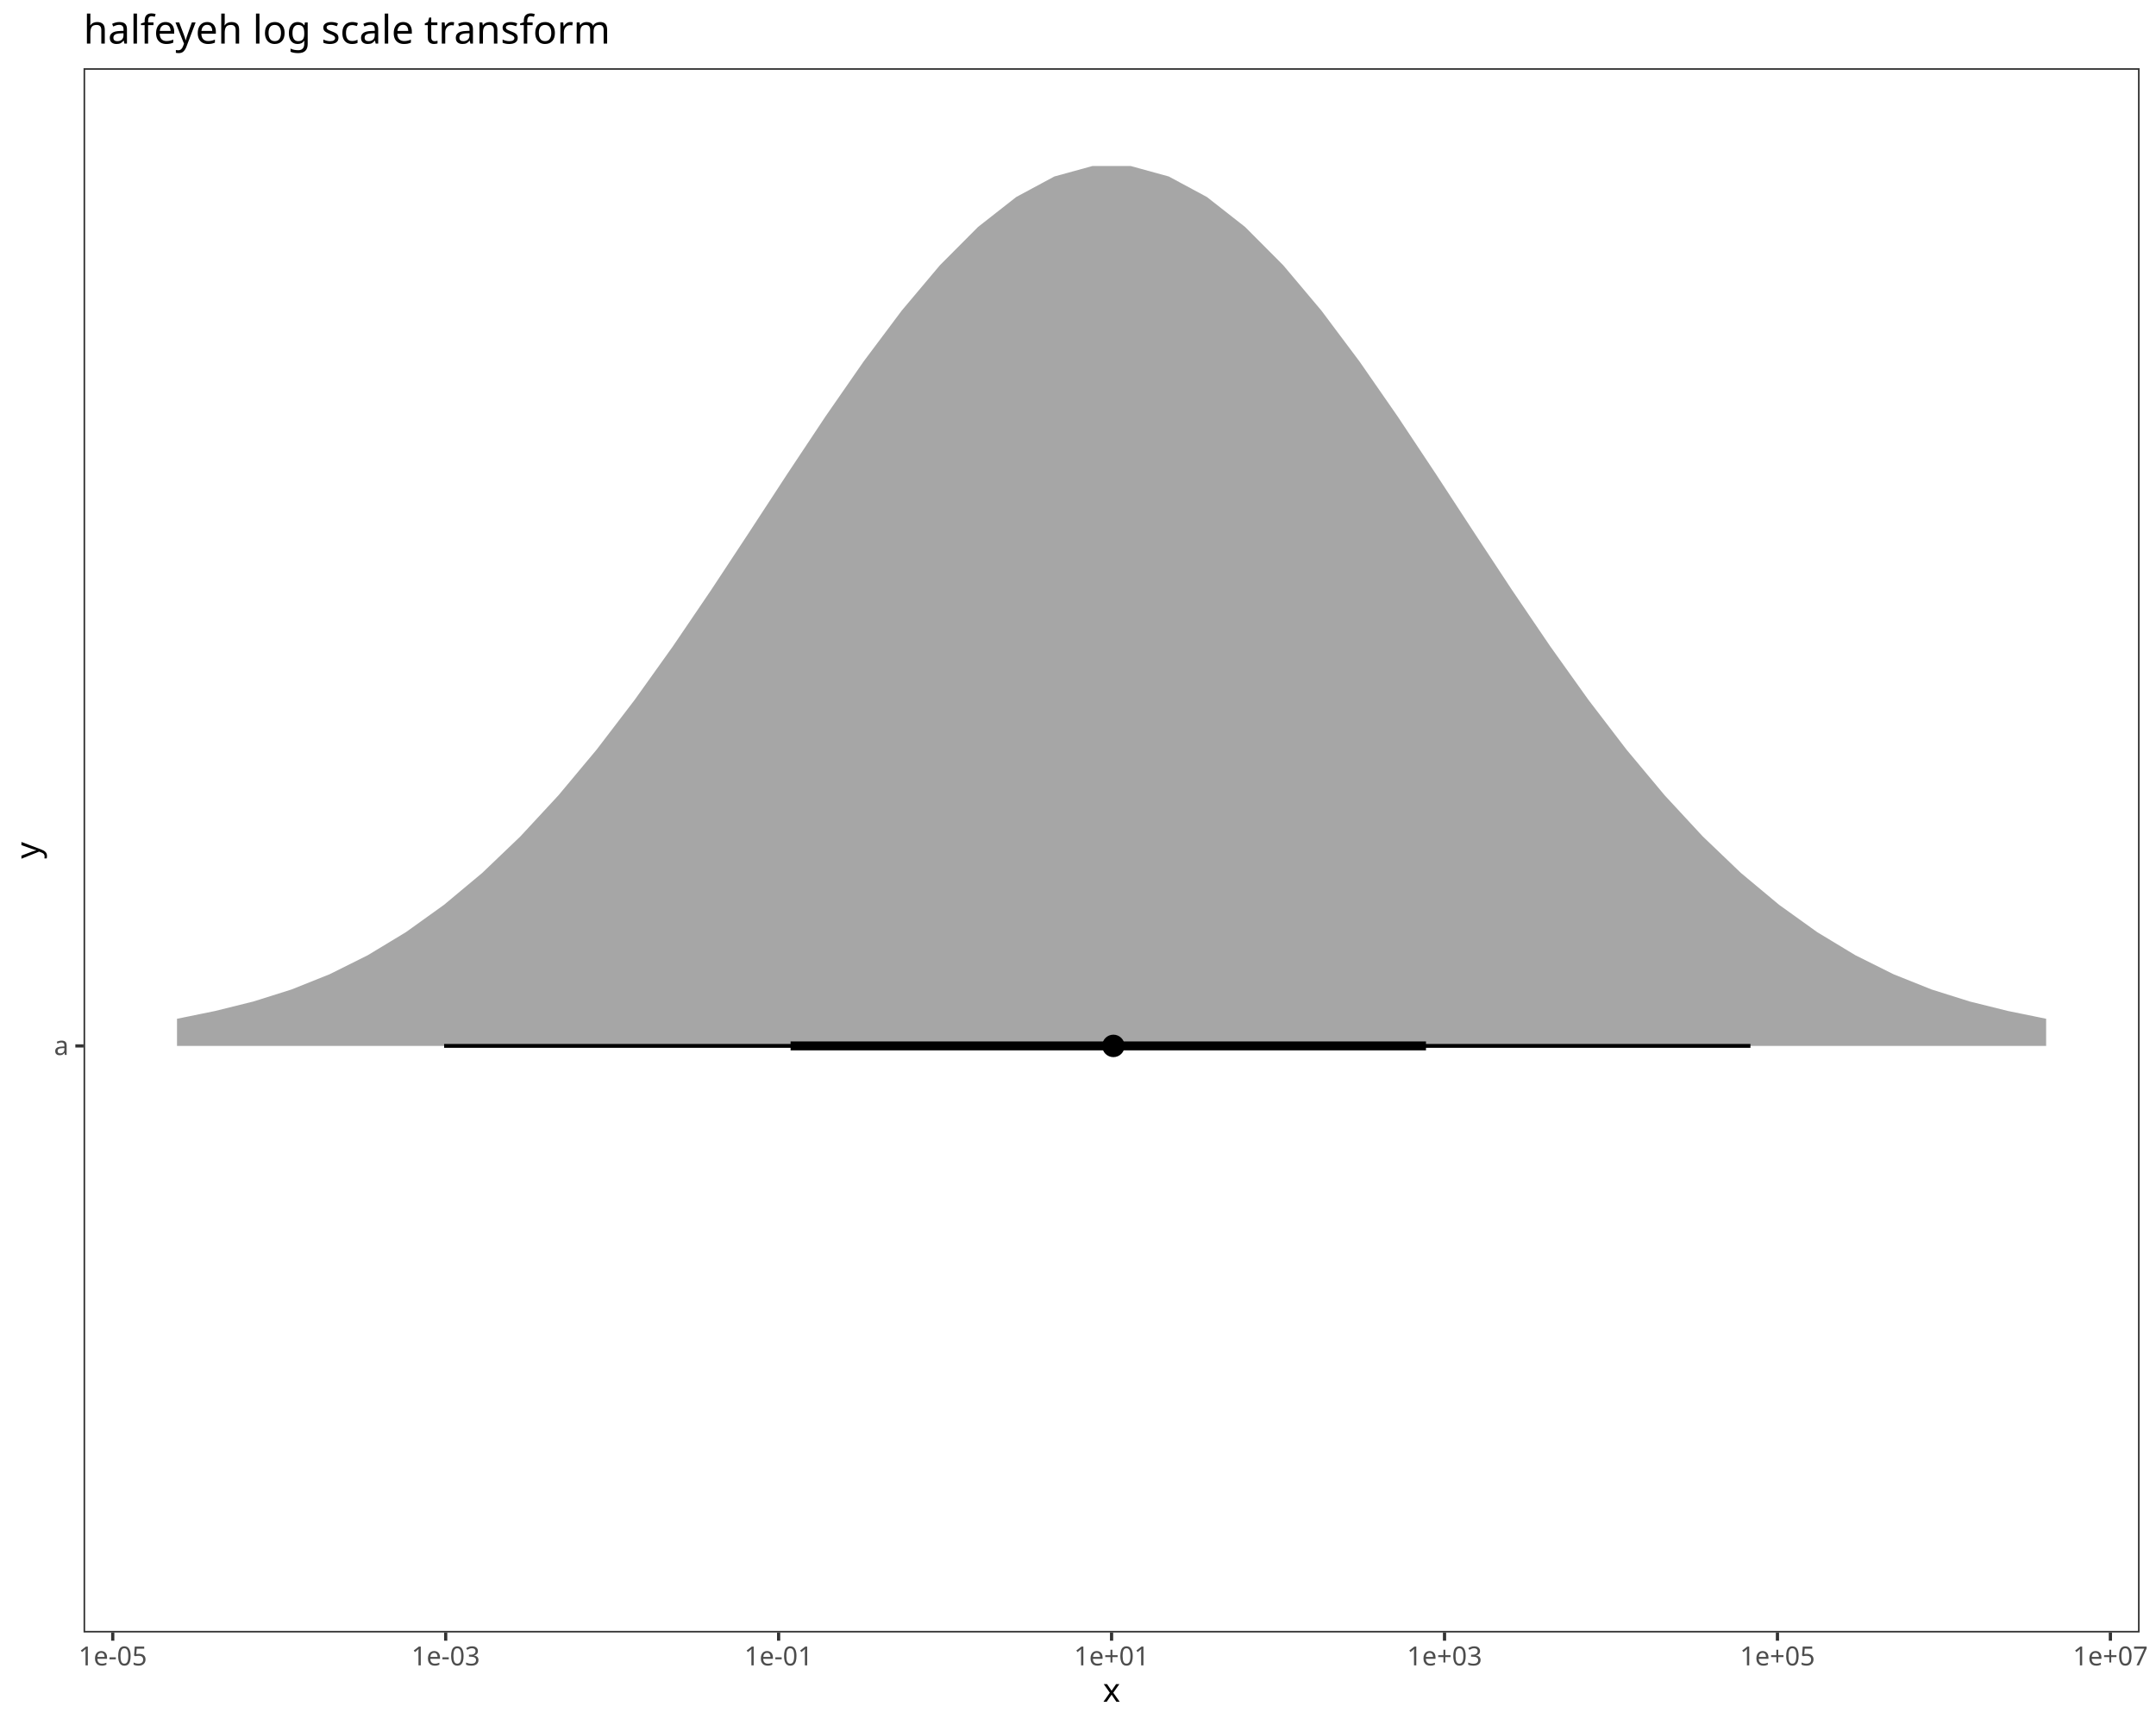
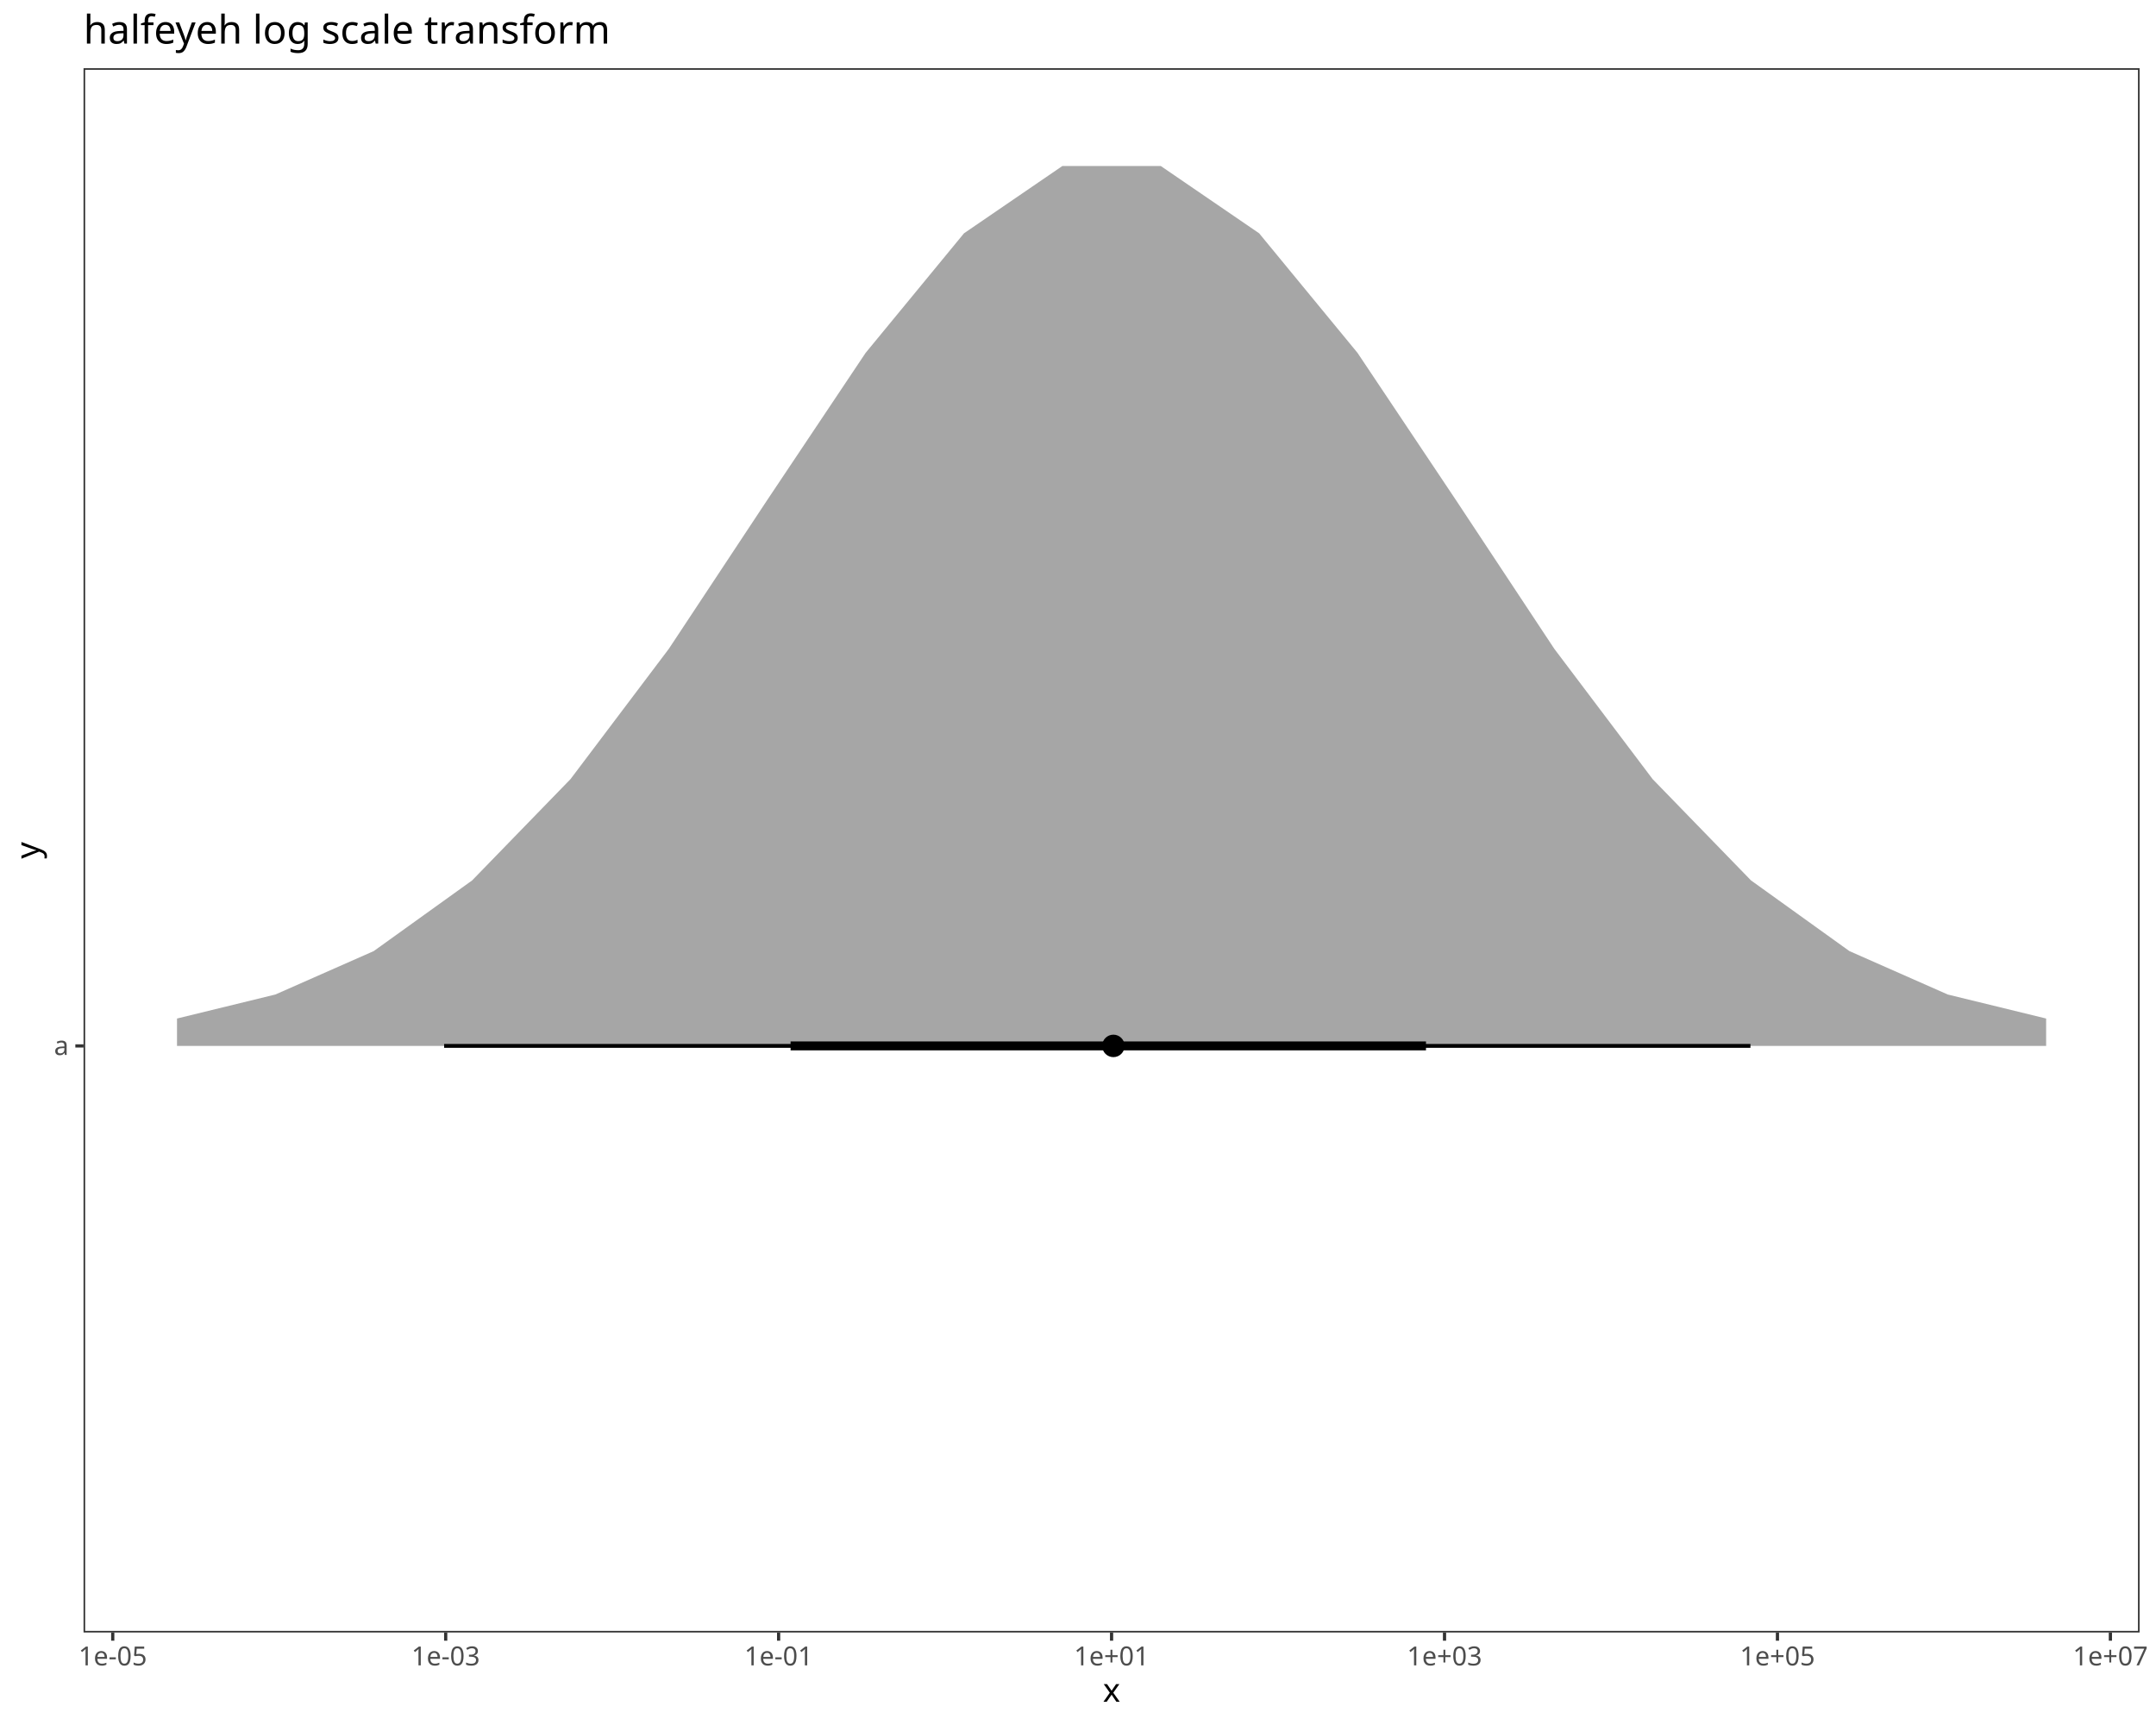
<svg xmlns="http://www.w3.org/2000/svg" class="svglite" data-engine-version="2.0" width="720.00pt" height="576.00pt" viewBox="0 0 720.00 576.00">
  <defs>
    <style type="text/css">
    .svglite line, .svglite polyline, .svglite polygon, .svglite path, .svglite rect, .svglite circle {
      fill: none;
      stroke: #000000;
      stroke-linecap: round;
      stroke-linejoin: round;
      stroke-miterlimit: 10.00;
    }
  </style>
  </defs>
  <rect width="100%" height="100%" style="stroke: none; fill: #FFFFFF;" />
  <defs>
    <clipPath id="cpMC4wMHw3MjAuMDB8MC4wMHw1NzYuMDA=">
      <rect x="0.00" y="0.00" width="720.00" height="576.00" />
    </clipPath>
  </defs>
  <g clip-path="url(#cpMC4wMHw3MjAuMDB8MC4wMHw1NzYuMDA=)">
    <rect x="0.00" y="0.00" width="720.00" height="576.00" style="stroke-width: 1.07; stroke: #FFFFFF; fill: #FFFFFF;" />
  </g>
  <defs>
    <clipPath id="cpMjcuOTB8NzE0LjUyfDIyLjc4fDU0NS4xMQ==">
      <rect x="27.90" y="22.78" width="686.62" height="522.33" />
    </clipPath>
  </defs>
  <g clip-path="url(#cpMjcuOTB8NzE0LjUyfDIyLjc4fDU0NS4xMQ==)">
    <rect x="27.90" y="22.78" width="686.62" height="522.33" style="stroke-width: 1.07; stroke: none; fill: #FFFFFF;" />
-     <polygon points="59.11,340.18 71.85,337.58 84.59,334.42 97.33,330.41 110.06,325.32 122.80,318.97 135.54,311.27 148.28,302.13 161.02,291.50 173.76,279.31 186.50,265.56 199.24,250.31 211.97,233.66 224.71,215.82 237.45,197.06 250.19,177.73 262.93,158.23 275.67,139.06 288.41,120.70 301.15,103.69 313.89,88.56 326.62,75.78 339.36,65.79 352.10,58.93 364.84,55.43 377.58,55.43 390.32,58.93 403.06,65.79 415.80,75.78 428.53,88.56 441.27,103.69 454.01,120.70 466.75,139.06 479.49,158.23 492.23,177.73 504.97,197.06 517.71,215.82 530.44,233.66 543.18,250.31 555.92,265.56 568.66,279.31 581.40,291.50 594.14,302.13 606.88,311.27 619.62,318.97 632.36,325.32 645.09,330.41 657.83,334.42 670.57,337.58 683.31,340.18 683.31,349.24 670.57,349.24 657.83,349.24 645.09,349.24 632.36,349.24 619.62,349.24 606.88,349.24 594.14,349.24 581.40,349.24 568.66,349.24 555.92,349.24 543.18,349.24 530.44,349.24 517.71,349.24 504.97,349.24 492.23,349.24 479.49,349.24 466.75,349.24 454.01,349.24 441.27,349.24 428.53,349.24 415.80,349.24 403.06,349.24 390.32,349.24 377.58,349.24 364.84,349.24 352.10,349.24 339.36,349.24 326.62,349.24 313.89,349.24 301.15,349.24 288.41,349.24 275.67,349.24 262.93,349.24 250.19,349.24 237.45,349.24 224.71,349.24 211.97,349.24 199.24,349.24 186.50,349.24 173.76,349.24 161.02,349.24 148.28,349.24 135.54,349.24 122.80,349.24 110.06,349.24 97.33,349.24 84.59,349.24 71.85,349.24 59.11,349.24 " style="stroke-width: 2.13; stroke: none; fill: #A6A6A6;" />
+     <polygon points="59.11,340.10 91.96,332.08 124.81,317.58 157.67,293.98 190.52,260.16 223.37,216.63 256.23,166.95 289.08,117.82 321.93,77.90 354.78,55.43 387.64,55.43 420.49,77.90 453.34,117.82 486.19,166.95 519.05,216.63 551.90,260.16 584.75,293.98 617.61,317.58 650.46,332.08 683.31,340.10 683.31,349.24 650.46,349.24 617.61,349.24 584.75,349.24 551.90,349.24 519.05,349.24 486.19,349.24 453.34,349.24 420.49,349.24 387.64,349.24 354.78,349.24 321.93,349.24 289.08,349.24 256.23,349.24 223.37,349.24 190.52,349.24 157.67,349.24 124.81,349.24 91.96,349.24 59.11,349.24 " style="stroke-width: 2.13; stroke: none; fill: #A6A6A6;" />
    <line x1="148.32" y1="349.24" x2="584.56" y2="349.24" style="stroke-width: 1.28; stroke-linecap: butt;" />
    <line x1="264.02" y1="349.24" x2="476.21" y2="349.24" style="stroke-width: 2.99; stroke-linecap: butt;" />
    <circle cx="371.82" cy="349.24" r="1.68" style="stroke-width: 1.06; fill: #000000;" />
    <circle cx="371.82" cy="349.24" r="3.22" style="stroke-width: 1.06; fill: #000000;" />
    <rect x="27.90" y="22.78" width="686.62" height="522.33" style="stroke-width: 1.07; stroke: #333333;" />
  </g>
  <g clip-path="url(#cpMC4wMHw3MjAuMDB8MC4wMHw1NzYuMDA=)">
    <text x="22.97" y="352.27" text-anchor="end" style="font-size: 8.80px; fill: #4D4D4D; font-family: sans;" textLength="4.89px" lengthAdjust="spacingAndGlyphs">a</text>
    <polyline points="25.16,349.24 27.90,349.24 " style="stroke-width: 1.07; stroke: #333333; stroke-linecap: butt;" />
    <polyline points="37.65,547.85 37.65,545.11 " style="stroke-width: 1.07; stroke: #333333; stroke-linecap: butt;" />
    <polyline points="148.84,547.85 148.84,545.11 " style="stroke-width: 1.07; stroke: #333333; stroke-linecap: butt;" />
    <polyline points="260.02,547.85 260.02,545.11 " style="stroke-width: 1.07; stroke: #333333; stroke-linecap: butt;" />
    <polyline points="371.21,547.85 371.21,545.11 " style="stroke-width: 1.07; stroke: #333333; stroke-linecap: butt;" />
    <polyline points="482.40,547.85 482.40,545.11 " style="stroke-width: 1.07; stroke: #333333; stroke-linecap: butt;" />
    <polyline points="593.58,547.85 593.58,545.11 " style="stroke-width: 1.07; stroke: #333333; stroke-linecap: butt;" />
    <polyline points="704.77,547.85 704.77,545.11 " style="stroke-width: 1.07; stroke: #333333; stroke-linecap: butt;" />
    <text x="37.65" y="556.10" text-anchor="middle" style="font-size: 8.80px; fill: #4D4D4D; font-family: sans;" textLength="22.51px" lengthAdjust="spacingAndGlyphs">1e-05</text>
    <text x="148.84" y="556.10" text-anchor="middle" style="font-size: 8.80px; fill: #4D4D4D; font-family: sans;" textLength="22.51px" lengthAdjust="spacingAndGlyphs">1e-03</text>
    <text x="260.02" y="556.10" text-anchor="middle" style="font-size: 8.80px; fill: #4D4D4D; font-family: sans;" textLength="22.51px" lengthAdjust="spacingAndGlyphs">1e-01</text>
    <text x="371.21" y="556.10" text-anchor="middle" style="font-size: 8.80px; fill: #4D4D4D; font-family: sans;" textLength="24.72px" lengthAdjust="spacingAndGlyphs">1e+01</text>
    <text x="482.40" y="556.10" text-anchor="middle" style="font-size: 8.80px; fill: #4D4D4D; font-family: sans;" textLength="24.72px" lengthAdjust="spacingAndGlyphs">1e+03</text>
    <text x="593.58" y="556.10" text-anchor="middle" style="font-size: 8.80px; fill: #4D4D4D; font-family: sans;" textLength="24.72px" lengthAdjust="spacingAndGlyphs">1e+05</text>
    <text x="704.77" y="556.10" text-anchor="middle" style="font-size: 8.80px; fill: #4D4D4D; font-family: sans;" textLength="24.72px" lengthAdjust="spacingAndGlyphs">1e+07</text>
    <text x="371.21" y="568.24" text-anchor="middle" style="font-size: 11.00px; font-family: sans;" textLength="5.50px" lengthAdjust="spacingAndGlyphs">x</text>
    <text transform="translate(13.05,283.95) rotate(-90)" text-anchor="middle" style="font-size: 11.00px; font-family: sans;" textLength="5.50px" lengthAdjust="spacingAndGlyphs">y</text>
    <text x="27.90" y="14.56" style="font-size: 13.20px; font-family: sans;" textLength="165.11px" lengthAdjust="spacingAndGlyphs">halfeyeh log scale transform</text>
  </g>
</svg>
